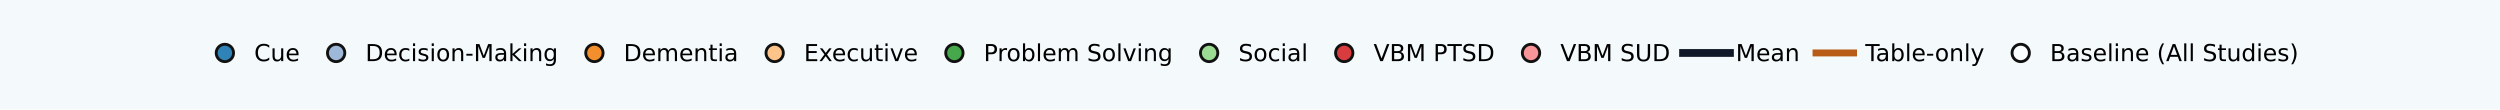
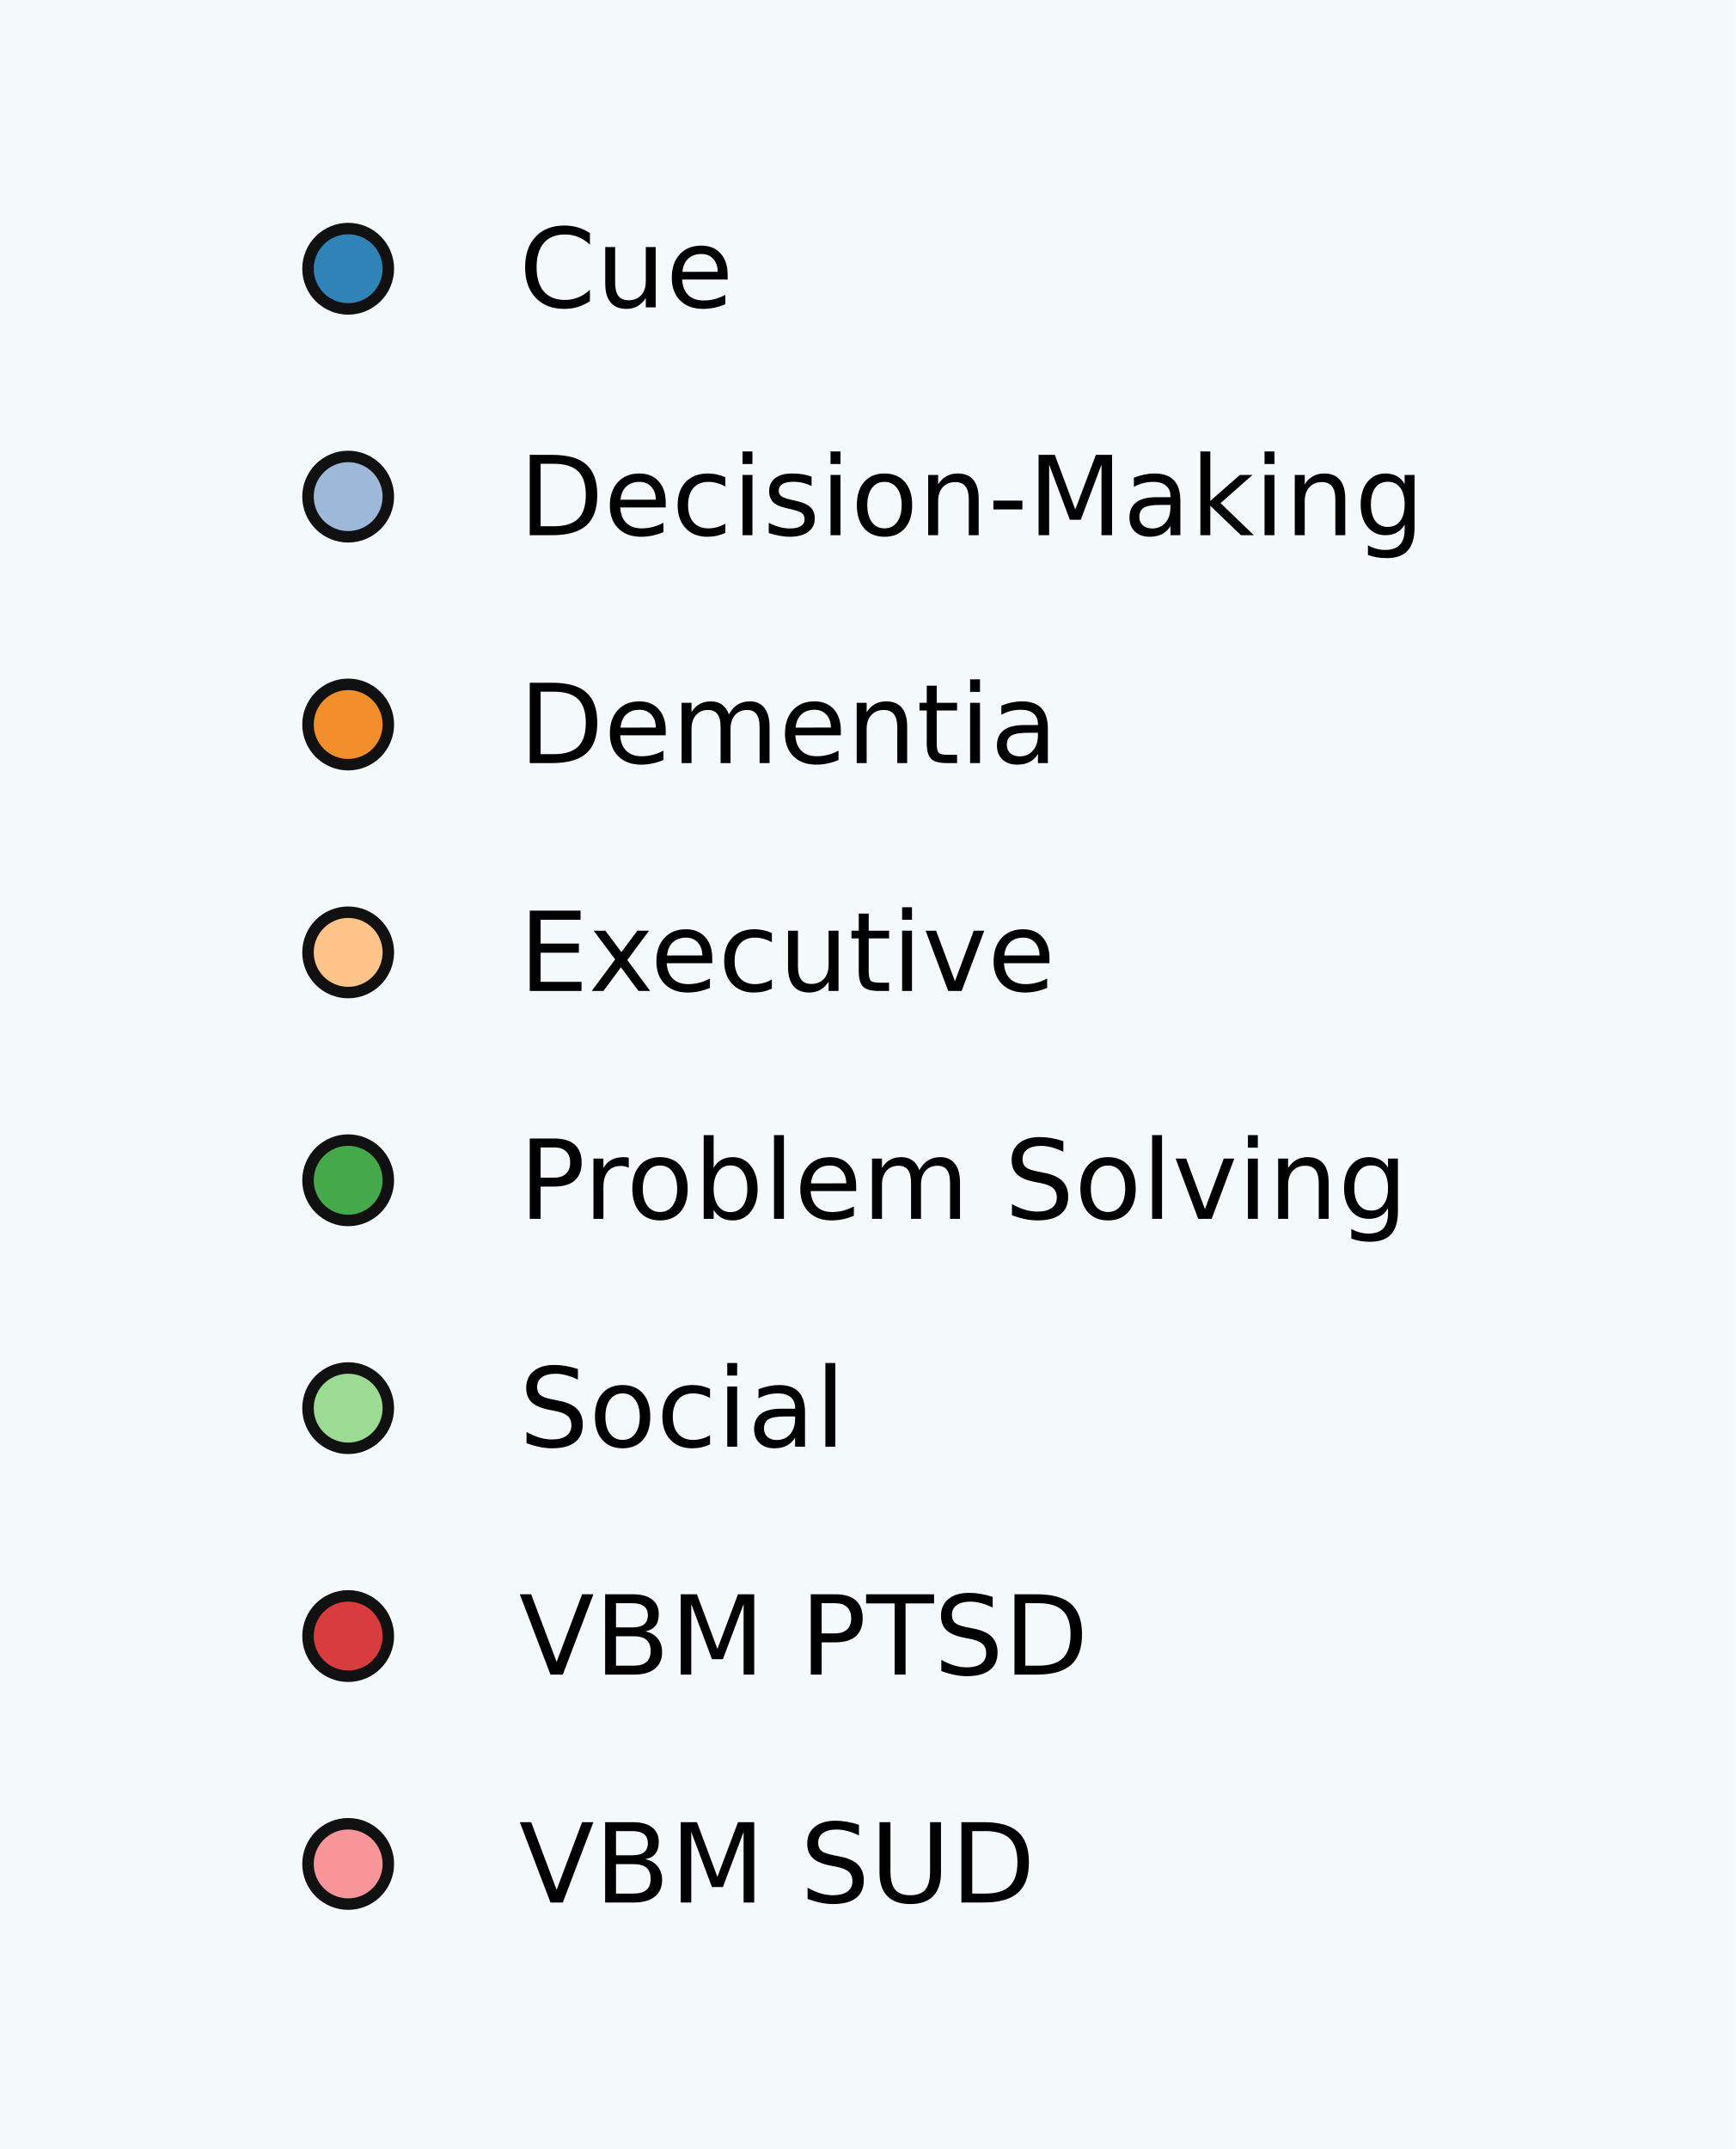
- <svg xmlns="http://www.w3.org/2000/svg" xmlns:xlink="http://www.w3.org/1999/xlink" width="864pt" height="37.8pt" viewBox="0 0 864 37.8" version="1.1">
+ <svg xmlns="http://www.w3.org/2000/svg" xmlns:xlink="http://www.w3.org/1999/xlink" width="151.2pt" height="187.2pt" viewBox="0 0 151.2 187.2" version="1.1">
  <defs>
    <style type="text/css">*{stroke-linejoin: round; stroke-linecap: butt}</style>
  </defs>
  <g id="figure_1">
    <g id="patch_1">
-       <path d="M 0 37.8  L 864 37.8  L 864 0  L 0 0  z " style="fill: #f4fafb" />
+       <path d="M 0 187.2  L 151.2 187.2  L 151.2 0  L 0 0  z " style="fill: #f4fafb" />
    </g>
    <g id="axes_1">
      <g id="legend_1">
        <g id="line2d_1">
          <defs>
-             <path id="m8594039dad" d="M 0 3  C 0.796 3 1.559 2.684 2.121 2.121  C 2.684 1.559 3 0.796 3 0  C 3 -0.796 2.684 -1.559 2.121 -2.121  C 1.559 -2.684 0.796 -3 0 -3  C -0.796 -3 -1.559 -2.684 -2.121 -2.121  C -2.684 -1.559 -3 -0.796 -3 0  C -3 0.796 -2.684 1.559 -2.121 2.121  C -1.559 2.684 -0.796 3 0 3  z " style="stroke: #111111" />
-           </defs>
-           <g>
-             <use xlink:href="#m8594039dad" x="77.715" y="18.3" style="fill: #2f83b7; stroke: #111111" />
+             <path id="mf31e803f72" d="M 0 3.5  C 0.928 3.5 1.819 3.131 2.475 2.475  C 3.131 1.819 3.5 0.928 3.5 0  C 3.5 -0.928 3.131 -1.819 2.475 -2.475  C 1.819 -3.131 0.928 -3.5 0 -3.5  C -0.928 -3.5 -1.819 -3.131 -2.475 -2.475  C -3.131 -1.819 -3.5 -0.928 -3.5 0  C -3.5 0.928 -3.131 1.819 -2.475 2.475  C -1.819 3.131 -0.928 3.5 0 3.5  z " style="stroke: #111111" />
+           </defs>
+           <g>
+             <use xlink:href="#mf31e803f72" x="30.336" y="23.41" style="fill: #2f83b7; stroke: #111111" />
          </g>
        </g>
        <g id="text_1">
-           <g transform="translate(87.84049 21.13509) scale(0.081 -0.081)">
+           <g transform="translate(45.216 26.7705) scale(0.096 -0.096)">
            <defs>
              <path id="DejaVuSans-43" d="M 4122 4306  L 4122 3641  Q 3803 3938 3442 4084  Q 3081 4231 2675 4231  Q 1875 4231 1450 3742  Q 1025 3253 1025 2328  Q 1025 1406 1450 917  Q 1875 428 2675 428  Q 3081 428 3442 575  Q 3803 722 4122 1019  L 4122 359  Q 3791 134 3420 21  Q 3050 -91 2638 -91  Q 1578 -91 968 557  Q 359 1206 359 2328  Q 359 3453 968 4101  Q 1578 4750 2638 4750  Q 3056 4750 3426 4639  Q 3797 4528 4122 4306  z " transform="scale(0.015625)" />
              <path id="DejaVuSans-75" d="M 544 1381  L 544 3500  L 1119 3500  L 1119 1403  Q 1119 906 1312 657  Q 1506 409 1894 409  Q 2359 409 2629 706  Q 2900 1003 2900 1516  L 2900 3500  L 3475 3500  L 3475 0  L 2900 0  L 2900 538  Q 2691 219 2414 64  Q 2138 -91 1772 -91  Q 1169 -91 856 284  Q 544 659 544 1381  z M 1991 3584  L 1991 3584  z " transform="scale(0.015625)" />
              <path id="DejaVuSans-65" d="M 3597 1894  L 3597 1613  L 953 1613  Q 991 1019 1311 708  Q 1631 397 2203 397  Q 2534 397 2845 478  Q 3156 559 3463 722  L 3463 178  Q 3153 47 2828 -22  Q 2503 -91 2169 -91  Q 1331 -91 842 396  Q 353 884 353 1716  Q 353 2575 817 3079  Q 1281 3584 2069 3584  Q 2775 3584 3186 3129  Q 3597 2675 3597 1894  z M 3022 2063  Q 3016 2534 2758 2815  Q 2500 3097 2075 3097  Q 1594 3097 1305 2825  Q 1016 2553 972 2059  L 3022 2063  z " transform="scale(0.015625)" />
            </defs>
            <use xlink:href="#DejaVuSans-43" />
            <use xlink:href="#DejaVuSans-75" transform="translate(69.82422 0)" />
            <use xlink:href="#DejaVuSans-65" transform="translate(133.2031 0)" />
          </g>
        </g>
        <g id="line2d_2">
          <defs>
-             <path id="m4cf19fa4e0" d="M 0 3  C 0.796 3 1.559 2.684 2.121 2.121  C 2.684 1.559 3 0.796 3 0  C 3 -0.796 2.684 -1.559 2.121 -2.121  C 1.559 -2.684 0.796 -3 0 -3  C -0.796 -3 -1.559 -2.684 -2.121 -2.121  C -2.684 -1.559 -3 -0.796 -3 0  C -3 0.796 -2.684 1.559 -2.121 2.121  C -1.559 2.684 -0.796 3 0 3  z " style="stroke: #111111" />
-           </defs>
-           <g>
-             <use xlink:href="#m4cf19fa4e0" x="116.169" y="18.3" style="fill: #9db8d9; stroke: #111111" />
+             <path id="m080c546aab" d="M 0 3.5  C 0.928 3.5 1.819 3.131 2.475 2.475  C 3.131 1.819 3.5 0.928 3.5 0  C 3.5 -0.928 3.131 -1.819 2.475 -2.475  C 1.819 -3.131 0.928 -3.5 0 -3.5  C -0.928 -3.5 -1.819 -3.131 -2.475 -2.475  C -3.131 -1.819 -3.5 -0.928 -3.5 0  C -3.5 0.928 -3.131 1.819 -2.475 2.475  C -1.819 3.131 -0.928 3.5 0 3.5  z " style="stroke: #111111" />
+           </defs>
+           <g>
+             <use xlink:href="#m080c546aab" x="30.336" y="43.261" style="fill: #9db8d9; stroke: #111111" />
          </g>
        </g>
        <g id="text_2">
-           <g transform="translate(126.294 21.13509) scale(0.081 -0.081)">
+           <g transform="translate(45.216 46.6215) scale(0.096 -0.096)">
            <defs>
              <path id="DejaVuSans-44" d="M 1259 4147  L 1259 519  L 2022 519  Q 2988 519 3436 956  Q 3884 1394 3884 2338  Q 3884 3275 3436 3711  Q 2988 4147 2022 4147  L 1259 4147  z M 628 4666  L 1925 4666  Q 3281 4666 3915 4102  Q 4550 3538 4550 2338  Q 4550 1131 3912 565  Q 3275 0 1925 0  L 628 0  L 628 4666  z " transform="scale(0.015625)" />
              <path id="DejaVuSans-63" d="M 3122 3366  L 3122 2828  Q 2878 2963 2633 3030  Q 2388 3097 2138 3097  Q 1578 3097 1268 2742  Q 959 2388 959 1747  Q 959 1106 1268 751  Q 1578 397 2138 397  Q 2388 397 2633 464  Q 2878 531 3122 666  L 3122 134  Q 2881 22 2623 -34  Q 2366 -91 2075 -91  Q 1284 -91 818 406  Q 353 903 353 1747  Q 353 2603 823 3093  Q 1294 3584 2113 3584  Q 2378 3584 2631 3529  Q 2884 3475 3122 3366  z " transform="scale(0.015625)" />
              <path id="DejaVuSans-69" d="M 603 3500  L 1178 3500  L 1178 0  L 603 0  L 603 3500  z M 603 4863  L 1178 4863  L 1178 4134  L 603 4134  L 603 4863  z " transform="scale(0.015625)" />
              <path id="DejaVuSans-73" d="M 2834 3397  L 2834 2853  Q 2591 2978 2328 3040  Q 2066 3103 1784 3103  Q 1356 3103 1142 2972  Q 928 2841 928 2578  Q 928 2378 1081 2264  Q 1234 2150 1697 2047  L 1894 2003  Q 2506 1872 2764 1633  Q 3022 1394 3022 966  Q 3022 478 2636 193  Q 2250 -91 1575 -91  Q 1294 -91 989 -36  Q 684 19 347 128  L 347 722  Q 666 556 975 473  Q 1284 391 1588 391  Q 1994 391 2212 530  Q 2431 669 2431 922  Q 2431 1156 2273 1281  Q 2116 1406 1581 1522  L 1381 1569  Q 847 1681 609 1914  Q 372 2147 372 2553  Q 372 3047 722 3315  Q 1072 3584 1716 3584  Q 2034 3584 2315 3537  Q 2597 3491 2834 3397  z " transform="scale(0.015625)" />
              <path id="DejaVuSans-6f" d="M 1959 3097  Q 1497 3097 1228 2736  Q 959 2375 959 1747  Q 959 1119 1226 758  Q 1494 397 1959 397  Q 2419 397 2687 759  Q 2956 1122 2956 1747  Q 2956 2369 2687 2733  Q 2419 3097 1959 3097  z M 1959 3584  Q 2709 3584 3137 3096  Q 3566 2609 3566 1747  Q 3566 888 3137 398  Q 2709 -91 1959 -91  Q 1206 -91 779 398  Q 353 888 353 1747  Q 353 2609 779 3096  Q 1206 3584 1959 3584  z " transform="scale(0.015625)" />
              <path id="DejaVuSans-6e" d="M 3513 2113  L 3513 0  L 2938 0  L 2938 2094  Q 2938 2591 2744 2837  Q 2550 3084 2163 3084  Q 1697 3084 1428 2787  Q 1159 2491 1159 1978  L 1159 0  L 581 0  L 581 3500  L 1159 3500  L 1159 2956  Q 1366 3272 1645 3428  Q 1925 3584 2291 3584  Q 2894 3584 3203 3211  Q 3513 2838 3513 2113  z " transform="scale(0.015625)" />
              <path id="DejaVuSans-2d" d="M 313 2009  L 1997 2009  L 1997 1497  L 313 1497  L 313 2009  z " transform="scale(0.015625)" />
              <path id="DejaVuSans-4d" d="M 628 4666  L 1569 4666  L 2759 1491  L 3956 4666  L 4897 4666  L 4897 0  L 4281 0  L 4281 4097  L 3078 897  L 2444 897  L 1241 4097  L 1241 0  L 628 0  L 628 4666  z " transform="scale(0.015625)" />
              <path id="DejaVuSans-61" d="M 2194 1759  Q 1497 1759 1228 1600  Q 959 1441 959 1056  Q 959 750 1161 570  Q 1363 391 1709 391  Q 2188 391 2477 730  Q 2766 1069 2766 1631  L 2766 1759  L 2194 1759  z M 3341 1997  L 3341 0  L 2766 0  L 2766 531  Q 2569 213 2275 61  Q 1981 -91 1556 -91  Q 1019 -91 701 211  Q 384 513 384 1019  Q 384 1609 779 1909  Q 1175 2209 1959 2209  L 2766 2209  L 2766 2266  Q 2766 2663 2505 2880  Q 2244 3097 1772 3097  Q 1472 3097 1187 3025  Q 903 2953 641 2809  L 641 3341  Q 956 3463 1253 3523  Q 1550 3584 1831 3584  Q 2591 3584 2966 3190  Q 3341 2797 3341 1997  z " transform="scale(0.015625)" />
              <path id="DejaVuSans-6b" d="M 581 4863  L 1159 4863  L 1159 1991  L 2875 3500  L 3609 3500  L 1753 1863  L 3688 0  L 2938 0  L 1159 1709  L 1159 0  L 581 0  L 581 4863  z " transform="scale(0.015625)" />
              <path id="DejaVuSans-67" d="M 2906 1791  Q 2906 2416 2648 2759  Q 2391 3103 1925 3103  Q 1463 3103 1205 2759  Q 947 2416 947 1791  Q 947 1169 1205 825  Q 1463 481 1925 481  Q 2391 481 2648 825  Q 2906 1169 2906 1791  z M 3481 434  Q 3481 -459 3084 -895  Q 2688 -1331 1869 -1331  Q 1566 -1331 1297 -1286  Q 1028 -1241 775 -1147  L 775 -588  Q 1028 -725 1275 -790  Q 1522 -856 1778 -856  Q 2344 -856 2625 -561  Q 2906 -266 2906 331  L 2906 616  Q 2728 306 2450 153  Q 2172 0 1784 0  Q 1141 0 747 490  Q 353 981 353 1791  Q 353 2603 747 3093  Q 1141 3584 1784 3584  Q 2172 3584 2450 3431  Q 2728 3278 2906 2969  L 2906 3500  L 3481 3500  L 3481 434  z " transform="scale(0.015625)" />
            </defs>
            <use xlink:href="#DejaVuSans-44" />
            <use xlink:href="#DejaVuSans-65" transform="translate(77.00195 0)" />
            <use xlink:href="#DejaVuSans-63" transform="translate(138.5254 0)" />
            <use xlink:href="#DejaVuSans-69" transform="translate(193.5059 0)" />
            <use xlink:href="#DejaVuSans-73" transform="translate(221.2891 0)" />
            <use xlink:href="#DejaVuSans-69" transform="translate(273.3887 0)" />
            <use xlink:href="#DejaVuSans-6f" transform="translate(301.1719 0)" />
            <use xlink:href="#DejaVuSans-6e" transform="translate(362.3535 0)" />
            <use xlink:href="#DejaVuSans-2d" transform="translate(425.7324 0)" />
            <use xlink:href="#DejaVuSans-4d" transform="translate(461.8164 0)" />
            <use xlink:href="#DejaVuSans-61" transform="translate(548.0957 0)" />
            <use xlink:href="#DejaVuSans-6b" transform="translate(609.375 0)" />
            <use xlink:href="#DejaVuSans-69" transform="translate(667.2852 0)" />
            <use xlink:href="#DejaVuSans-6e" transform="translate(695.0684 0)" />
            <use xlink:href="#DejaVuSans-67" transform="translate(758.4473 0)" />
          </g>
        </g>
        <g id="line2d_3">
          <defs>
-             <path id="md4d3ef875b" d="M 0 3  C 0.796 3 1.559 2.684 2.121 2.121  C 2.684 1.559 3 0.796 3 0  C 3 -0.796 2.684 -1.559 2.121 -2.121  C 1.559 -2.684 0.796 -3 0 -3  C -0.796 -3 -1.559 -2.684 -2.121 -2.121  C -2.684 -1.559 -3 -0.796 -3 0  C -3 0.796 -2.684 1.559 -2.121 2.121  C -1.559 2.684 -0.796 3 0 3  z " style="stroke: #111111" />
-           </defs>
-           <g>
-             <use xlink:href="#md4d3ef875b" x="205.425" y="18.3" style="fill: #f28e2b; stroke: #111111" />
+             <path id="m0bb895c238" d="M 0 3.5  C 0.928 3.5 1.819 3.131 2.475 2.475  C 3.131 1.819 3.5 0.928 3.5 0  C 3.5 -0.928 3.131 -1.819 2.475 -2.475  C 1.819 -3.131 0.928 -3.5 0 -3.5  C -0.928 -3.5 -1.819 -3.131 -2.475 -2.475  C -3.131 -1.819 -3.5 -0.928 -3.5 0  C -3.5 0.928 -3.131 1.819 -2.475 2.475  C -1.819 3.131 -0.928 3.5 0 3.5  z " style="stroke: #111111" />
+           </defs>
+           <g>
+             <use xlink:href="#m0bb895c238" x="30.336" y="63.112" style="fill: #f28e2b; stroke: #111111" />
          </g>
        </g>
        <g id="text_3">
-           <g transform="translate(215.5496 21.13509) scale(0.081 -0.081)">
+           <g transform="translate(45.216 66.4725) scale(0.096 -0.096)">
            <defs>
              <path id="DejaVuSans-6d" d="M 3328 2828  Q 3544 3216 3844 3400  Q 4144 3584 4550 3584  Q 5097 3584 5394 3201  Q 5691 2819 5691 2113  L 5691 0  L 5113 0  L 5113 2094  Q 5113 2597 4934 2840  Q 4756 3084 4391 3084  Q 3944 3084 3684 2787  Q 3425 2491 3425 1978  L 3425 0  L 2847 0  L 2847 2094  Q 2847 2600 2669 2842  Q 2491 3084 2119 3084  Q 1678 3084 1418 2786  Q 1159 2488 1159 1978  L 1159 0  L 581 0  L 581 3500  L 1159 3500  L 1159 2956  Q 1356 3278 1631 3431  Q 1906 3584 2284 3584  Q 2666 3584 2933 3390  Q 3200 3197 3328 2828  z " transform="scale(0.015625)" />
              <path id="DejaVuSans-74" d="M 1172 4494  L 1172 3500  L 2356 3500  L 2356 3053  L 1172 3053  L 1172 1153  Q 1172 725 1289 603  Q 1406 481 1766 481  L 2356 481  L 2356 0  L 1766 0  Q 1100 0 847 248  Q 594 497 594 1153  L 594 3053  L 172 3053  L 172 3500  L 594 3500  L 594 4494  L 1172 4494  z " transform="scale(0.015625)" />
            </defs>
            <use xlink:href="#DejaVuSans-44" />
            <use xlink:href="#DejaVuSans-65" transform="translate(77.00195 0)" />
            <use xlink:href="#DejaVuSans-6d" transform="translate(138.5254 0)" />
            <use xlink:href="#DejaVuSans-65" transform="translate(235.9375 0)" />
            <use xlink:href="#DejaVuSans-6e" transform="translate(297.4609 0)" />
            <use xlink:href="#DejaVuSans-74" transform="translate(360.8398 0)" />
            <use xlink:href="#DejaVuSans-69" transform="translate(400.0488 0)" />
            <use xlink:href="#DejaVuSans-61" transform="translate(427.832 0)" />
          </g>
        </g>
        <g id="line2d_4">
          <defs>
-             <path id="mb1e4258fa7" d="M 0 3  C 0.796 3 1.559 2.684 2.121 2.121  C 2.684 1.559 3 0.796 3 0  C 3 -0.796 2.684 -1.559 2.121 -2.121  C 1.559 -2.684 0.796 -3 0 -3  C -0.796 -3 -1.559 -2.684 -2.121 -2.121  C -2.684 -1.559 -3 -0.796 -3 0  C -3 0.796 -2.684 1.559 -2.121 2.121  C -1.559 2.684 -0.796 3 0 3  z " style="stroke: #111111" />
-           </defs>
-           <g>
-             <use xlink:href="#mb1e4258fa7" x="267.723" y="18.3" style="fill: #ffc48a; stroke: #111111" />
+             <path id="me13e6b3ab5" d="M 0 3.5  C 0.928 3.5 1.819 3.131 2.475 2.475  C 3.131 1.819 3.5 0.928 3.5 0  C 3.5 -0.928 3.131 -1.819 2.475 -2.475  C 1.819 -3.131 0.928 -3.5 0 -3.5  C -0.928 -3.5 -1.819 -3.131 -2.475 -2.475  C -3.131 -1.819 -3.5 -0.928 -3.5 0  C -3.5 0.928 -3.131 1.819 -2.475 2.475  C -1.819 3.131 -0.928 3.5 0 3.5  z " style="stroke: #111111" />
+           </defs>
+           <g>
+             <use xlink:href="#me13e6b3ab5" x="30.336" y="82.963" style="fill: #ffc48a; stroke: #111111" />
          </g>
        </g>
        <g id="text_4">
-           <g transform="translate(277.8475 21.13509) scale(0.081 -0.081)">
+           <g transform="translate(45.216 86.3235) scale(0.096 -0.096)">
            <defs>
              <path id="DejaVuSans-45" d="M 628 4666  L 3578 4666  L 3578 4134  L 1259 4134  L 1259 2753  L 3481 2753  L 3481 2222  L 1259 2222  L 1259 531  L 3634 531  L 3634 0  L 628 0  L 628 4666  z " transform="scale(0.015625)" />
              <path id="DejaVuSans-78" d="M 3513 3500  L 2247 1797  L 3578 0  L 2900 0  L 1881 1375  L 863 0  L 184 0  L 1544 1831  L 300 3500  L 978 3500  L 1906 2253  L 2834 3500  L 3513 3500  z " transform="scale(0.015625)" />
              <path id="DejaVuSans-76" d="M 191 3500  L 800 3500  L 1894 563  L 2988 3500  L 3597 3500  L 2284 0  L 1503 0  L 191 3500  z " transform="scale(0.015625)" />
            </defs>
            <use xlink:href="#DejaVuSans-45" />
            <use xlink:href="#DejaVuSans-78" transform="translate(63.18359 0)" />
            <use xlink:href="#DejaVuSans-65" transform="translate(119.2383 0)" />
            <use xlink:href="#DejaVuSans-63" transform="translate(180.7617 0)" />
            <use xlink:href="#DejaVuSans-75" transform="translate(235.7422 0)" />
            <use xlink:href="#DejaVuSans-74" transform="translate(299.1211 0)" />
            <use xlink:href="#DejaVuSans-69" transform="translate(338.3301 0)" />
            <use xlink:href="#DejaVuSans-76" transform="translate(366.1133 0)" />
            <use xlink:href="#DejaVuSans-65" transform="translate(425.293 0)" />
          </g>
        </g>
        <g id="line2d_5">
          <defs>
-             <path id="mb4d8ebd570" d="M 0 3  C 0.796 3 1.559 2.684 2.121 2.121  C 2.684 1.559 3 0.796 3 0  C 3 -0.796 2.684 -1.559 2.121 -2.121  C 1.559 -2.684 0.796 -3 0 -3  C -0.796 -3 -1.559 -2.684 -2.121 -2.121  C -2.684 -1.559 -3 -0.796 -3 0  C -3 0.796 -2.684 1.559 -2.121 2.121  C -1.559 2.684 -0.796 3 0 3  z " style="stroke: #111111" />
-           </defs>
-           <g>
-             <use xlink:href="#mb4d8ebd570" x="329.837" y="18.3" style="fill: #45a84a; stroke: #111111" />
+             <path id="m5217d93703" d="M 0 3.5  C 0.928 3.5 1.819 3.131 2.475 2.475  C 3.131 1.819 3.5 0.928 3.5 0  C 3.5 -0.928 3.131 -1.819 2.475 -2.475  C 1.819 -3.131 0.928 -3.5 0 -3.5  C -0.928 -3.5 -1.819 -3.131 -2.475 -2.475  C -3.131 -1.819 -3.5 -0.928 -3.5 0  C -3.5 0.928 -3.131 1.819 -2.475 2.475  C -1.819 3.131 -0.928 3.5 0 3.5  z " style="stroke: #111111" />
+           </defs>
+           <g>
+             <use xlink:href="#m5217d93703" x="30.336" y="102.814" style="fill: #45a84a; stroke: #111111" />
          </g>
        </g>
        <g id="text_5">
-           <g transform="translate(339.9619 21.13509) scale(0.081 -0.081)">
+           <g transform="translate(45.216 106.1745) scale(0.096 -0.096)">
            <defs>
              <path id="DejaVuSans-50" d="M 1259 4147  L 1259 2394  L 2053 2394  Q 2494 2394 2734 2622  Q 2975 2850 2975 3272  Q 2975 3691 2734 3919  Q 2494 4147 2053 4147  L 1259 4147  z M 628 4666  L 2053 4666  Q 2838 4666 3239 4311  Q 3641 3956 3641 3272  Q 3641 2581 3239 2228  Q 2838 1875 2053 1875  L 1259 1875  L 1259 0  L 628 0  L 628 4666  z " transform="scale(0.015625)" />
              <path id="DejaVuSans-72" d="M 2631 2963  Q 2534 3019 2420 3045  Q 2306 3072 2169 3072  Q 1681 3072 1420 2755  Q 1159 2438 1159 1844  L 1159 0  L 581 0  L 581 3500  L 1159 3500  L 1159 2956  Q 1341 3275 1631 3429  Q 1922 3584 2338 3584  Q 2397 3584 2469 3576  Q 2541 3569 2628 3553  L 2631 2963  z " transform="scale(0.015625)" />
              <path id="DejaVuSans-62" d="M 3116 1747  Q 3116 2381 2855 2742  Q 2594 3103 2138 3103  Q 1681 3103 1420 2742  Q 1159 2381 1159 1747  Q 1159 1113 1420 752  Q 1681 391 2138 391  Q 2594 391 2855 752  Q 3116 1113 3116 1747  z M 1159 2969  Q 1341 3281 1617 3432  Q 1894 3584 2278 3584  Q 2916 3584 3314 3078  Q 3713 2572 3713 1747  Q 3713 922 3314 415  Q 2916 -91 2278 -91  Q 1894 -91 1617 61  Q 1341 213 1159 525  L 1159 0  L 581 0  L 581 4863  L 1159 4863  L 1159 2969  z " transform="scale(0.015625)" />
              <path id="DejaVuSans-6c" d="M 603 4863  L 1178 4863  L 1178 0  L 603 0  L 603 4863  z " transform="scale(0.015625)" />
              <path id="DejaVuSans-20" transform="scale(0.015625)" />
              <path id="DejaVuSans-53" d="M 3425 4513  L 3425 3897  Q 3066 4069 2747 4153  Q 2428 4238 2131 4238  Q 1616 4238 1336 4038  Q 1056 3838 1056 3469  Q 1056 3159 1242 3001  Q 1428 2844 1947 2747  L 2328 2669  Q 3034 2534 3370 2195  Q 3706 1856 3706 1288  Q 3706 609 3251 259  Q 2797 -91 1919 -91  Q 1588 -91 1214 -16  Q 841 59 441 206  L 441 856  Q 825 641 1194 531  Q 1563 422 1919 422  Q 2459 422 2753 634  Q 3047 847 3047 1241  Q 3047 1584 2836 1778  Q 2625 1972 2144 2069  L 1759 2144  Q 1053 2284 737 2584  Q 422 2884 422 3419  Q 422 4038 858 4394  Q 1294 4750 2059 4750  Q 2388 4750 2728 4690  Q 3069 4631 3425 4513  z " transform="scale(0.015625)" />
            </defs>
            <use xlink:href="#DejaVuSans-50" />
            <use xlink:href="#DejaVuSans-72" transform="translate(58.55273 0)" />
            <use xlink:href="#DejaVuSans-6f" transform="translate(97.41602 0)" />
            <use xlink:href="#DejaVuSans-62" transform="translate(158.5977 0)" />
            <use xlink:href="#DejaVuSans-6c" transform="translate(222.0742 0)" />
            <use xlink:href="#DejaVuSans-65" transform="translate(249.8574 0)" />
            <use xlink:href="#DejaVuSans-6d" transform="translate(311.3809 0)" />
            <use xlink:href="#DejaVuSans-20" transform="translate(408.793 0)" />
            <use xlink:href="#DejaVuSans-53" transform="translate(440.5801 0)" />
            <use xlink:href="#DejaVuSans-6f" transform="translate(504.0566 0)" />
            <use xlink:href="#DejaVuSans-6c" transform="translate(565.2383 0)" />
            <use xlink:href="#DejaVuSans-76" transform="translate(593.0215 0)" />
            <use xlink:href="#DejaVuSans-69" transform="translate(652.2012 0)" />
            <use xlink:href="#DejaVuSans-6e" transform="translate(679.9844 0)" />
            <use xlink:href="#DejaVuSans-67" transform="translate(743.3633 0)" />
          </g>
        </g>
        <g id="line2d_6">
          <defs>
-             <path id="m3638b5fcc3" d="M 0 3  C 0.796 3 1.559 2.684 2.121 2.121  C 2.684 1.559 3 0.796 3 0  C 3 -0.796 2.684 -1.559 2.121 -2.121  C 1.559 -2.684 0.796 -3 0 -3  C -0.796 -3 -1.559 -2.684 -2.121 -2.121  C -2.684 -1.559 -3 -0.796 -3 0  C -3 0.796 -2.684 1.559 -2.121 2.121  C -1.559 2.684 -0.796 3 0 3  z " style="stroke: #111111" />
-           </defs>
-           <g>
-             <use xlink:href="#m3638b5fcc3" x="417.872" y="18.3" style="fill: #9cdb93; stroke: #111111" />
+             <path id="m61320ae9ac" d="M 0 3.5  C 0.928 3.5 1.819 3.131 2.475 2.475  C 3.131 1.819 3.5 0.928 3.5 0  C 3.5 -0.928 3.131 -1.819 2.475 -2.475  C 1.819 -3.131 0.928 -3.5 0 -3.5  C -0.928 -3.5 -1.819 -3.131 -2.475 -2.475  C -3.131 -1.819 -3.5 -0.928 -3.5 0  C -3.5 0.928 -3.131 1.819 -2.475 2.475  C -1.819 3.131 -0.928 3.5 0 3.5  z " style="stroke: #111111" />
+           </defs>
+           <g>
+             <use xlink:href="#m61320ae9ac" x="30.336" y="122.665" style="fill: #9cdb93; stroke: #111111" />
          </g>
        </g>
        <g id="text_6">
-           <g transform="translate(427.9975 21.13509) scale(0.081 -0.081)">
+           <g transform="translate(45.216 126.0255) scale(0.096 -0.096)">
            <use xlink:href="#DejaVuSans-53" />
            <use xlink:href="#DejaVuSans-6f" transform="translate(63.47656 0)" />
            <use xlink:href="#DejaVuSans-63" transform="translate(124.6582 0)" />
            <use xlink:href="#DejaVuSans-69" transform="translate(179.6387 0)" />
            <use xlink:href="#DejaVuSans-61" transform="translate(207.4219 0)" />
            <use xlink:href="#DejaVuSans-6c" transform="translate(268.7012 0)" />
          </g>
        </g>
        <g id="line2d_7">
          <defs>
-             <path id="m771bb8ee85" d="M 0 3  C 0.796 3 1.559 2.684 2.121 2.121  C 2.684 1.559 3 0.796 3 0  C 3 -0.796 2.684 -1.559 2.121 -2.121  C 1.559 -2.684 0.796 -3 0 -3  C -0.796 -3 -1.559 -2.684 -2.121 -2.121  C -2.684 -1.559 -3 -0.796 -3 0  C -3 0.796 -2.684 1.559 -2.121 2.121  C -1.559 2.684 -0.796 3 0 3  z " style="stroke: #111111" />
-           </defs>
-           <g>
-             <use xlink:href="#m771bb8ee85" x="464.569" y="18.3" style="fill: #d83c3e; stroke: #111111" />
+             <path id="m0aba180593" d="M 0 3.5  C 0.928 3.5 1.819 3.131 2.475 2.475  C 3.131 1.819 3.5 0.928 3.5 0  C 3.5 -0.928 3.131 -1.819 2.475 -2.475  C 1.819 -3.131 0.928 -3.5 0 -3.5  C -0.928 -3.5 -1.819 -3.131 -2.475 -2.475  C -3.131 -1.819 -3.5 -0.928 -3.5 0  C -3.5 0.928 -3.131 1.819 -2.475 2.475  C -1.819 3.131 -0.928 3.5 0 3.5  z " style="stroke: #111111" />
+           </defs>
+           <g>
+             <use xlink:href="#m0aba180593" x="30.336" y="142.517" style="fill: #d83c3e; stroke: #111111" />
          </g>
        </g>
        <g id="text_7">
-           <g transform="translate(474.694 21.13509) scale(0.081 -0.081)">
+           <g transform="translate(45.216 145.8765) scale(0.096 -0.096)">
            <defs>
              <path id="DejaVuSans-56" d="M 1831 0  L 50 4666  L 709 4666  L 2188 738  L 3669 4666  L 4325 4666  L 2547 0  L 1831 0  z " transform="scale(0.015625)" />
              <path id="DejaVuSans-42" d="M 1259 2228  L 1259 519  L 2272 519  Q 2781 519 3026 730  Q 3272 941 3272 1375  Q 3272 1813 3026 2020  Q 2781 2228 2272 2228  L 1259 2228  z M 1259 4147  L 1259 2741  L 2194 2741  Q 2656 2741 2882 2914  Q 3109 3088 3109 3444  Q 3109 3797 2882 3972  Q 2656 4147 2194 4147  L 1259 4147  z M 628 4666  L 2241 4666  Q 2963 4666 3353 4366  Q 3744 4066 3744 3513  Q 3744 3084 3544 2831  Q 3344 2578 2956 2516  Q 3422 2416 3680 2098  Q 3938 1781 3938 1306  Q 3938 681 3513 340  Q 3088 0 2303 0  L 628 0  L 628 4666  z " transform="scale(0.015625)" />
              <path id="DejaVuSans-54" d="M -19 4666  L 3928 4666  L 3928 4134  L 2272 4134  L 2272 0  L 1638 0  L 1638 4134  L -19 4134  L -19 4666  z " transform="scale(0.015625)" />
            </defs>
            <use xlink:href="#DejaVuSans-56" />
            <use xlink:href="#DejaVuSans-42" transform="translate(68.4082 0)" />
            <use xlink:href="#DejaVuSans-4d" transform="translate(137.0117 0)" />
            <use xlink:href="#DejaVuSans-20" transform="translate(223.291 0)" />
            <use xlink:href="#DejaVuSans-50" transform="translate(255.0781 0)" />
            <use xlink:href="#DejaVuSans-54" transform="translate(315.3809 0)" />
            <use xlink:href="#DejaVuSans-53" transform="translate(376.4648 0)" />
            <use xlink:href="#DejaVuSans-44" transform="translate(439.9414 0)" />
          </g>
        </g>
        <g id="line2d_8">
          <defs>
-             <path id="me14ac5a106" d="M 0 3  C 0.796 3 1.559 2.684 2.121 2.121  C 2.684 1.559 3 0.796 3 0  C 3 -0.796 2.684 -1.559 2.121 -2.121  C 1.559 -2.684 0.796 -3 0 -3  C -0.796 -3 -1.559 -2.684 -2.121 -2.121  C -2.684 -1.559 -3 -0.796 -3 0  C -3 0.796 -2.684 1.559 -2.121 2.121  C -1.559 2.684 -0.796 3 0 3  z " style="stroke: #111111" />
-           </defs>
-           <g>
-             <use xlink:href="#me14ac5a106" x="529.121" y="18.3" style="fill: #f79599; stroke: #111111" />
+             <path id="m878aee65f3" d="M 0 3.5  C 0.928 3.5 1.819 3.131 2.475 2.475  C 3.131 1.819 3.5 0.928 3.5 0  C 3.5 -0.928 3.131 -1.819 2.475 -2.475  C 1.819 -3.131 0.928 -3.5 0 -3.5  C -0.928 -3.5 -1.819 -3.131 -2.475 -2.475  C -3.131 -1.819 -3.5 -0.928 -3.5 0  C -3.5 0.928 -3.131 1.819 -2.475 2.475  C -1.819 3.131 -0.928 3.5 0 3.5  z " style="stroke: #111111" />
+           </defs>
+           <g>
+             <use xlink:href="#m878aee65f3" x="30.336" y="162.368" style="fill: #f79599; stroke: #111111" />
          </g>
        </g>
        <g id="text_8">
-           <g transform="translate(539.2459 21.13509) scale(0.081 -0.081)">
+           <g transform="translate(45.216 165.7275) scale(0.096 -0.096)">
            <defs>
              <path id="DejaVuSans-55" d="M 556 4666  L 1191 4666  L 1191 1831  Q 1191 1081 1462 751  Q 1734 422 2344 422  Q 2950 422 3222 751  Q 3494 1081 3494 1831  L 3494 4666  L 4128 4666  L 4128 1753  Q 4128 841 3676 375  Q 3225 -91 2344 -91  Q 1459 -91 1007 375  Q 556 841 556 1753  L 556 4666  z " transform="scale(0.015625)" />
            </defs>
            <use xlink:href="#DejaVuSans-56" />
            <use xlink:href="#DejaVuSans-42" transform="translate(68.4082 0)" />
            <use xlink:href="#DejaVuSans-4d" transform="translate(137.0117 0)" />
            <use xlink:href="#DejaVuSans-20" transform="translate(223.291 0)" />
            <use xlink:href="#DejaVuSans-53" transform="translate(255.0781 0)" />
            <use xlink:href="#DejaVuSans-55" transform="translate(318.5547 0)" />
            <use xlink:href="#DejaVuSans-44" transform="translate(391.748 0)" />
          </g>
        </g>
-         <g id="line2d_9">
-           <path d="M 581.67 18.3  L 589.77 18.3  L 597.87 18.3  " style="fill: none; stroke: #111827; stroke-width: 2.7; stroke-linecap: square" />
-         </g>
-         <g id="text_9">
-           <g transform="translate(599.8946 21.13509) scale(0.081 -0.081)">
-             <use xlink:href="#DejaVuSans-4d" />
-             <use xlink:href="#DejaVuSans-65" transform="translate(86.2793 0)" />
-             <use xlink:href="#DejaVuSans-61" transform="translate(147.8027 0)" />
-             <use xlink:href="#DejaVuSans-6e" transform="translate(209.082 0)" />
-           </g>
-         </g>
-         <g id="line2d_10">
-           <path d="M 626.42 18.3  L 634.52 18.3  L 642.62 18.3  " style="fill: none; stroke-dasharray: 15.36,3.84,2.4,3.84; stroke-dashoffset: 0; stroke: #b85b16; stroke-width: 2.4" />
-         </g>
-         <g id="text_10">
-           <g transform="translate(644.6446 21.13509) scale(0.081 -0.081)">
-             <defs>
-               <path id="DejaVuSans-79" d="M 2059 -325  Q 1816 -950 1584 -1140  Q 1353 -1331 966 -1331  L 506 -1331  L 506 -850  L 844 -850  Q 1081 -850 1212 -737  Q 1344 -625 1503 -206  L 1606 56  L 191 3500  L 800 3500  L 1894 763  L 2988 3500  L 3597 3500  L 2059 -325  z " transform="scale(0.015625)" />
-             </defs>
-             <use xlink:href="#DejaVuSans-54" />
-             <use xlink:href="#DejaVuSans-61" transform="translate(44.58398 0)" />
-             <use xlink:href="#DejaVuSans-62" transform="translate(105.8633 0)" />
-             <use xlink:href="#DejaVuSans-6c" transform="translate(169.3398 0)" />
-             <use xlink:href="#DejaVuSans-65" transform="translate(197.123 0)" />
-             <use xlink:href="#DejaVuSans-2d" transform="translate(258.6465 0)" />
-             <use xlink:href="#DejaVuSans-6f" transform="translate(296.6055 0)" />
-             <use xlink:href="#DejaVuSans-6e" transform="translate(357.7871 0)" />
-             <use xlink:href="#DejaVuSans-6c" transform="translate(421.166 0)" />
-             <use xlink:href="#DejaVuSans-79" transform="translate(448.9492 0)" />
-           </g>
-         </g>
-         <g id="line2d_11">
-           <defs>
-             <path id="m42c529368a" d="M 0 3  C 0.796 3 1.559 2.684 2.121 2.121  C 2.684 1.559 3 0.796 3 0  C 3 -0.796 2.684 -1.559 2.121 -2.121  C 1.559 -2.684 0.796 -3 0 -3  C -0.796 -3 -1.559 -2.684 -2.121 -2.121  C -2.684 -1.559 -3 -0.796 -3 0  C -3 0.796 -2.684 1.559 -2.121 2.121  C -1.559 2.684 -0.796 3 0 3  z " style="stroke: #111111" />
-           </defs>
-           <g>
-             <use xlink:href="#m42c529368a" x="698.359" y="18.3" style="fill: #fbfefe; stroke: #111111" />
-           </g>
-         </g>
-         <g id="text_11">
-           <g transform="translate(708.484 21.13509) scale(0.081 -0.081)">
-             <defs>
-               <path id="DejaVuSans-28" d="M 1984 4856  Q 1566 4138 1362 3434  Q 1159 2731 1159 2009  Q 1159 1288 1364 580  Q 1569 -128 1984 -844  L 1484 -844  Q 1016 -109 783 600  Q 550 1309 550 2009  Q 550 2706 781 3412  Q 1013 4119 1484 4856  L 1984 4856  z " transform="scale(0.015625)" />
-               <path id="DejaVuSans-41" d="M 2188 4044  L 1331 1722  L 3047 1722  L 2188 4044  z M 1831 4666  L 2547 4666  L 4325 0  L 3669 0  L 3244 1197  L 1141 1197  L 716 0  L 50 0  L 1831 4666  z " transform="scale(0.015625)" />
-               <path id="DejaVuSans-64" d="M 2906 2969  L 2906 4863  L 3481 4863  L 3481 0  L 2906 0  L 2906 525  Q 2725 213 2448 61  Q 2172 -91 1784 -91  Q 1150 -91 751 415  Q 353 922 353 1747  Q 353 2572 751 3078  Q 1150 3584 1784 3584  Q 2172 3584 2448 3432  Q 2725 3281 2906 2969  z M 947 1747  Q 947 1113 1208 752  Q 1469 391 1925 391  Q 2381 391 2643 752  Q 2906 1113 2906 1747  Q 2906 2381 2643 2742  Q 2381 3103 1925 3103  Q 1469 3103 1208 2742  Q 947 2381 947 1747  z " transform="scale(0.015625)" />
-               <path id="DejaVuSans-29" d="M 513 4856  L 1013 4856  Q 1481 4119 1714 3412  Q 1947 2706 1947 2009  Q 1947 1309 1714 600  Q 1481 -109 1013 -844  L 513 -844  Q 928 -128 1133 580  Q 1338 1288 1338 2009  Q 1338 2731 1133 3434  Q 928 4138 513 4856  z " transform="scale(0.015625)" />
-             </defs>
-             <use xlink:href="#DejaVuSans-42" />
-             <use xlink:href="#DejaVuSans-61" transform="translate(68.60352 0)" />
-             <use xlink:href="#DejaVuSans-73" transform="translate(129.8828 0)" />
-             <use xlink:href="#DejaVuSans-65" transform="translate(181.9824 0)" />
-             <use xlink:href="#DejaVuSans-6c" transform="translate(243.5059 0)" />
-             <use xlink:href="#DejaVuSans-69" transform="translate(271.2891 0)" />
-             <use xlink:href="#DejaVuSans-6e" transform="translate(299.0723 0)" />
-             <use xlink:href="#DejaVuSans-65" transform="translate(362.4512 0)" />
-             <use xlink:href="#DejaVuSans-20" transform="translate(423.9746 0)" />
-             <use xlink:href="#DejaVuSans-28" transform="translate(455.7617 0)" />
-             <use xlink:href="#DejaVuSans-41" transform="translate(494.7754 0)" />
-             <use xlink:href="#DejaVuSans-6c" transform="translate(563.1836 0)" />
-             <use xlink:href="#DejaVuSans-6c" transform="translate(590.9668 0)" />
-             <use xlink:href="#DejaVuSans-20" transform="translate(618.75 0)" />
-             <use xlink:href="#DejaVuSans-53" transform="translate(650.5371 0)" />
-             <use xlink:href="#DejaVuSans-74" transform="translate(714.0137 0)" />
-             <use xlink:href="#DejaVuSans-75" transform="translate(753.2227 0)" />
-             <use xlink:href="#DejaVuSans-64" transform="translate(816.6016 0)" />
-             <use xlink:href="#DejaVuSans-69" transform="translate(880.0781 0)" />
-             <use xlink:href="#DejaVuSans-65" transform="translate(907.8613 0)" />
-             <use xlink:href="#DejaVuSans-73" transform="translate(969.3848 0)" />
-             <use xlink:href="#DejaVuSans-29" transform="translate(1021.484 0)" />
-           </g>
-         </g>
      </g>
    </g>
  </g>
</svg>
